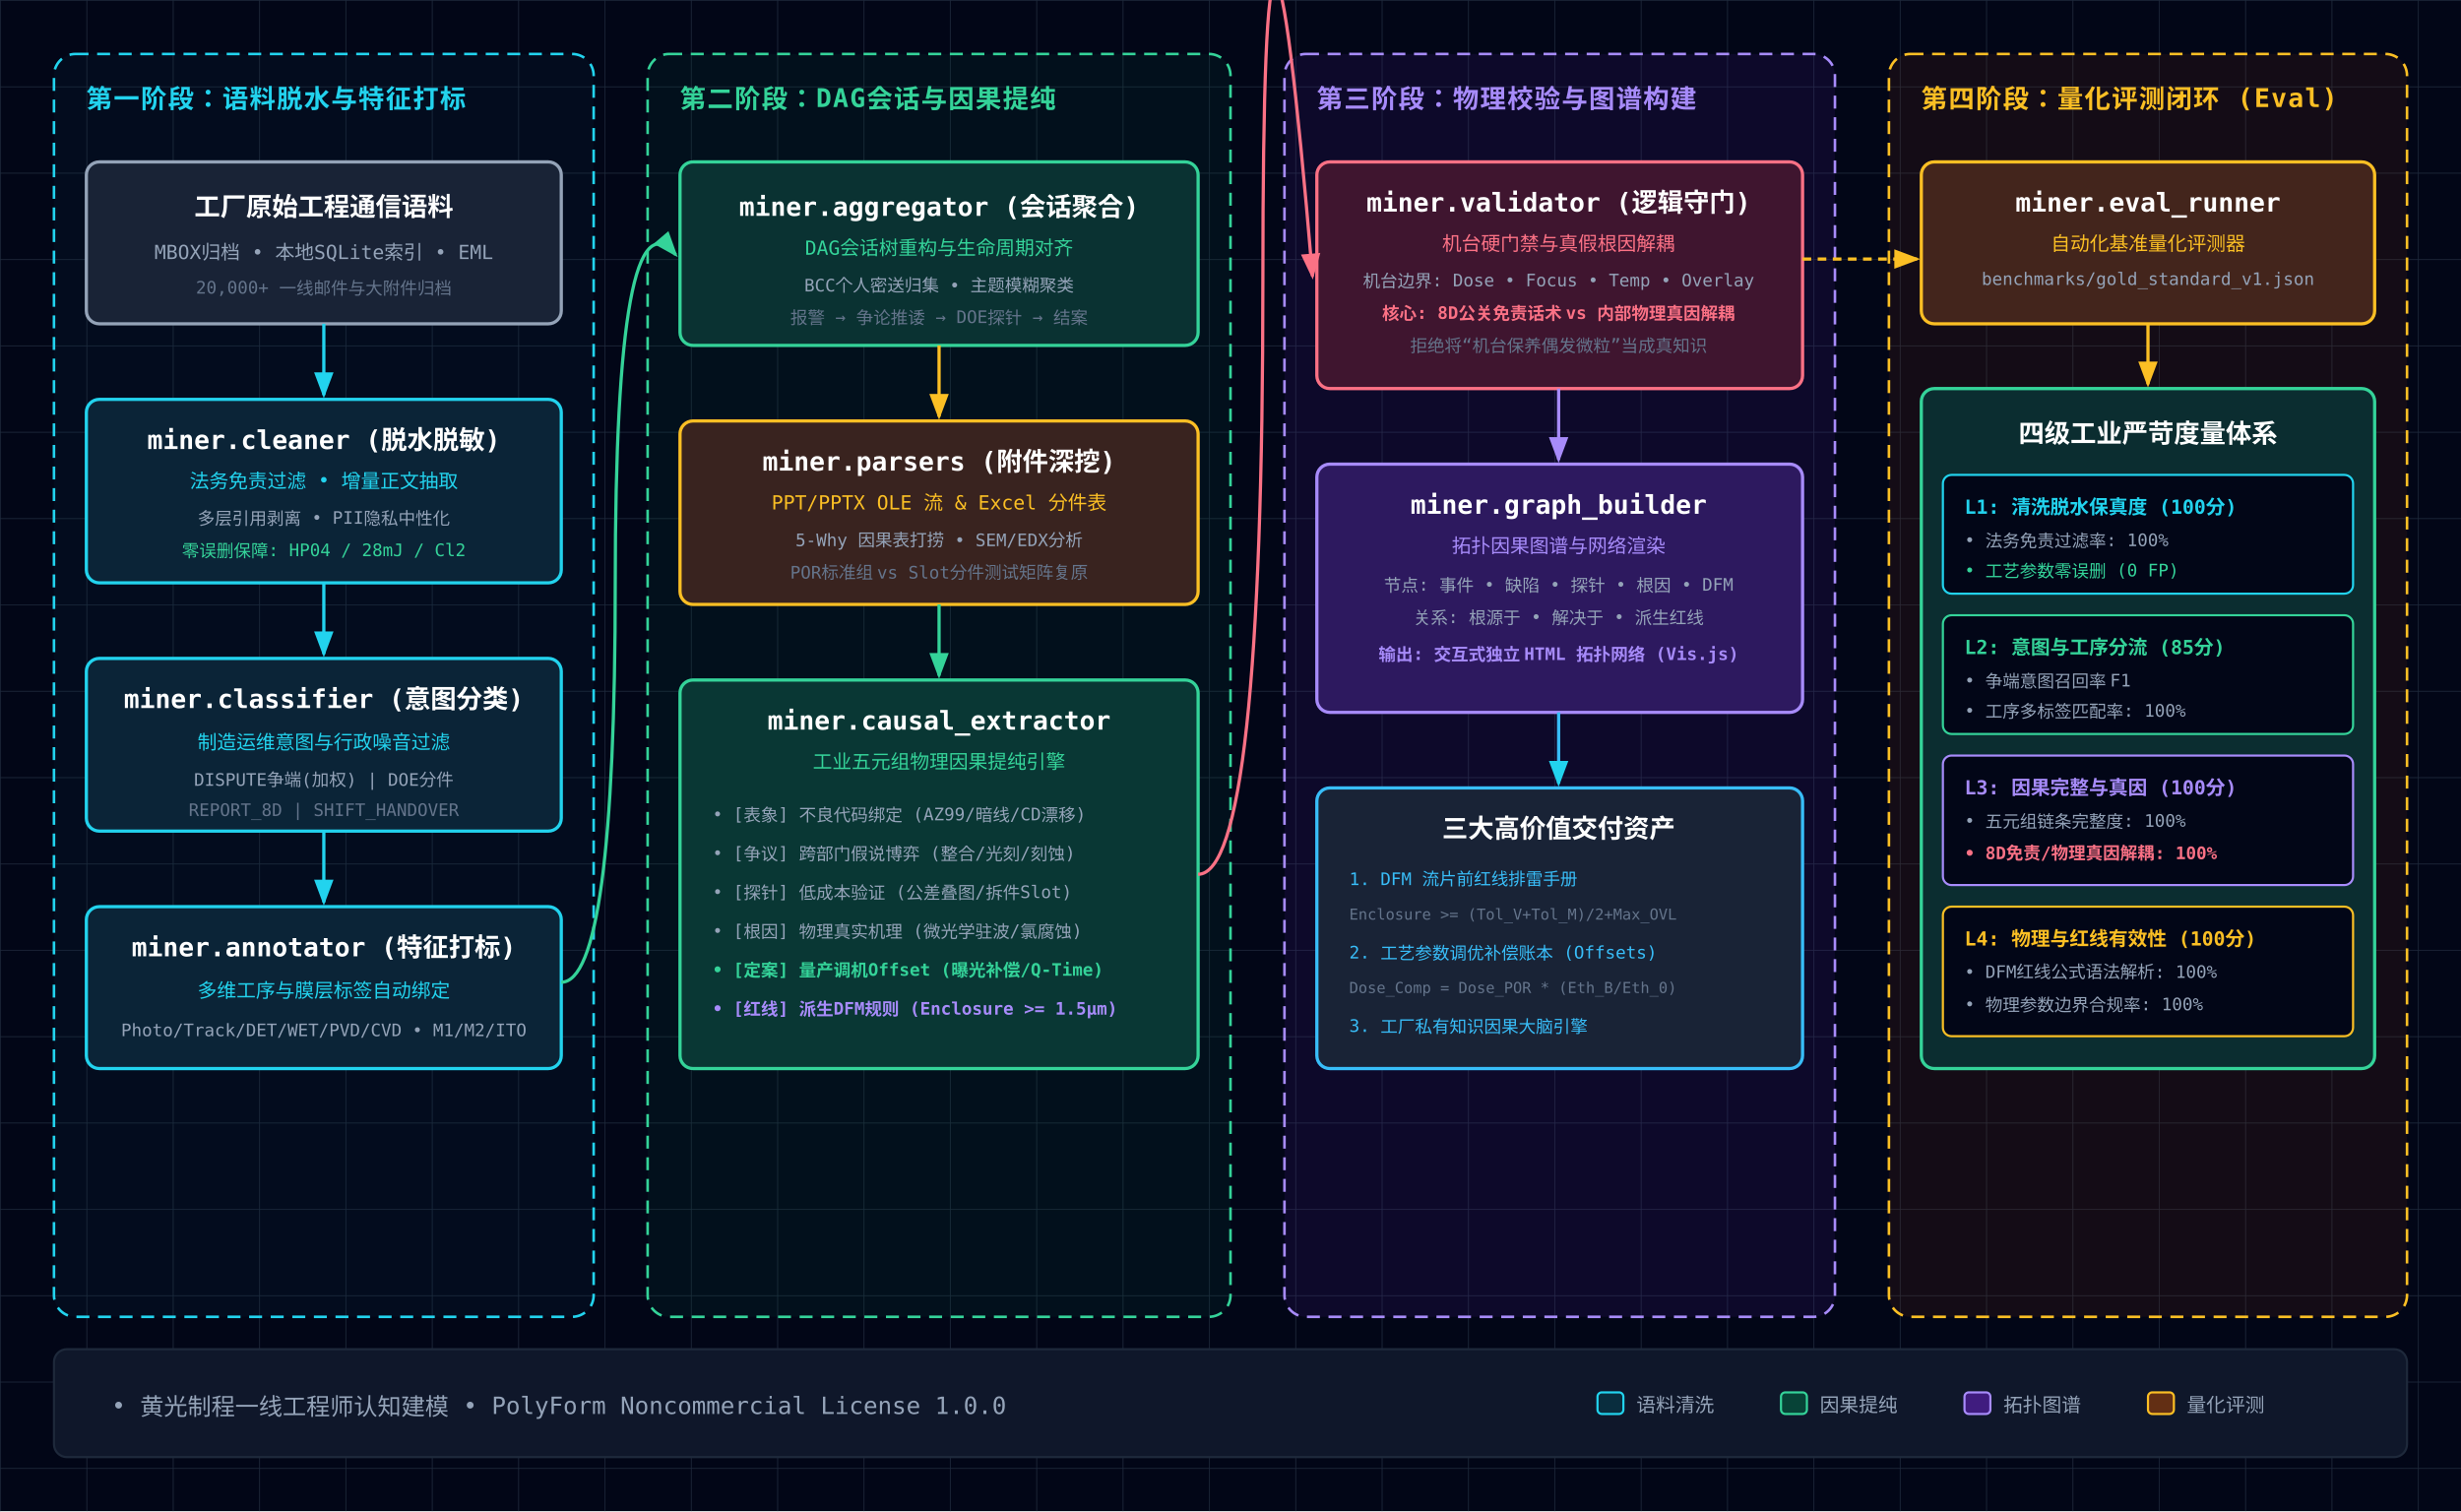
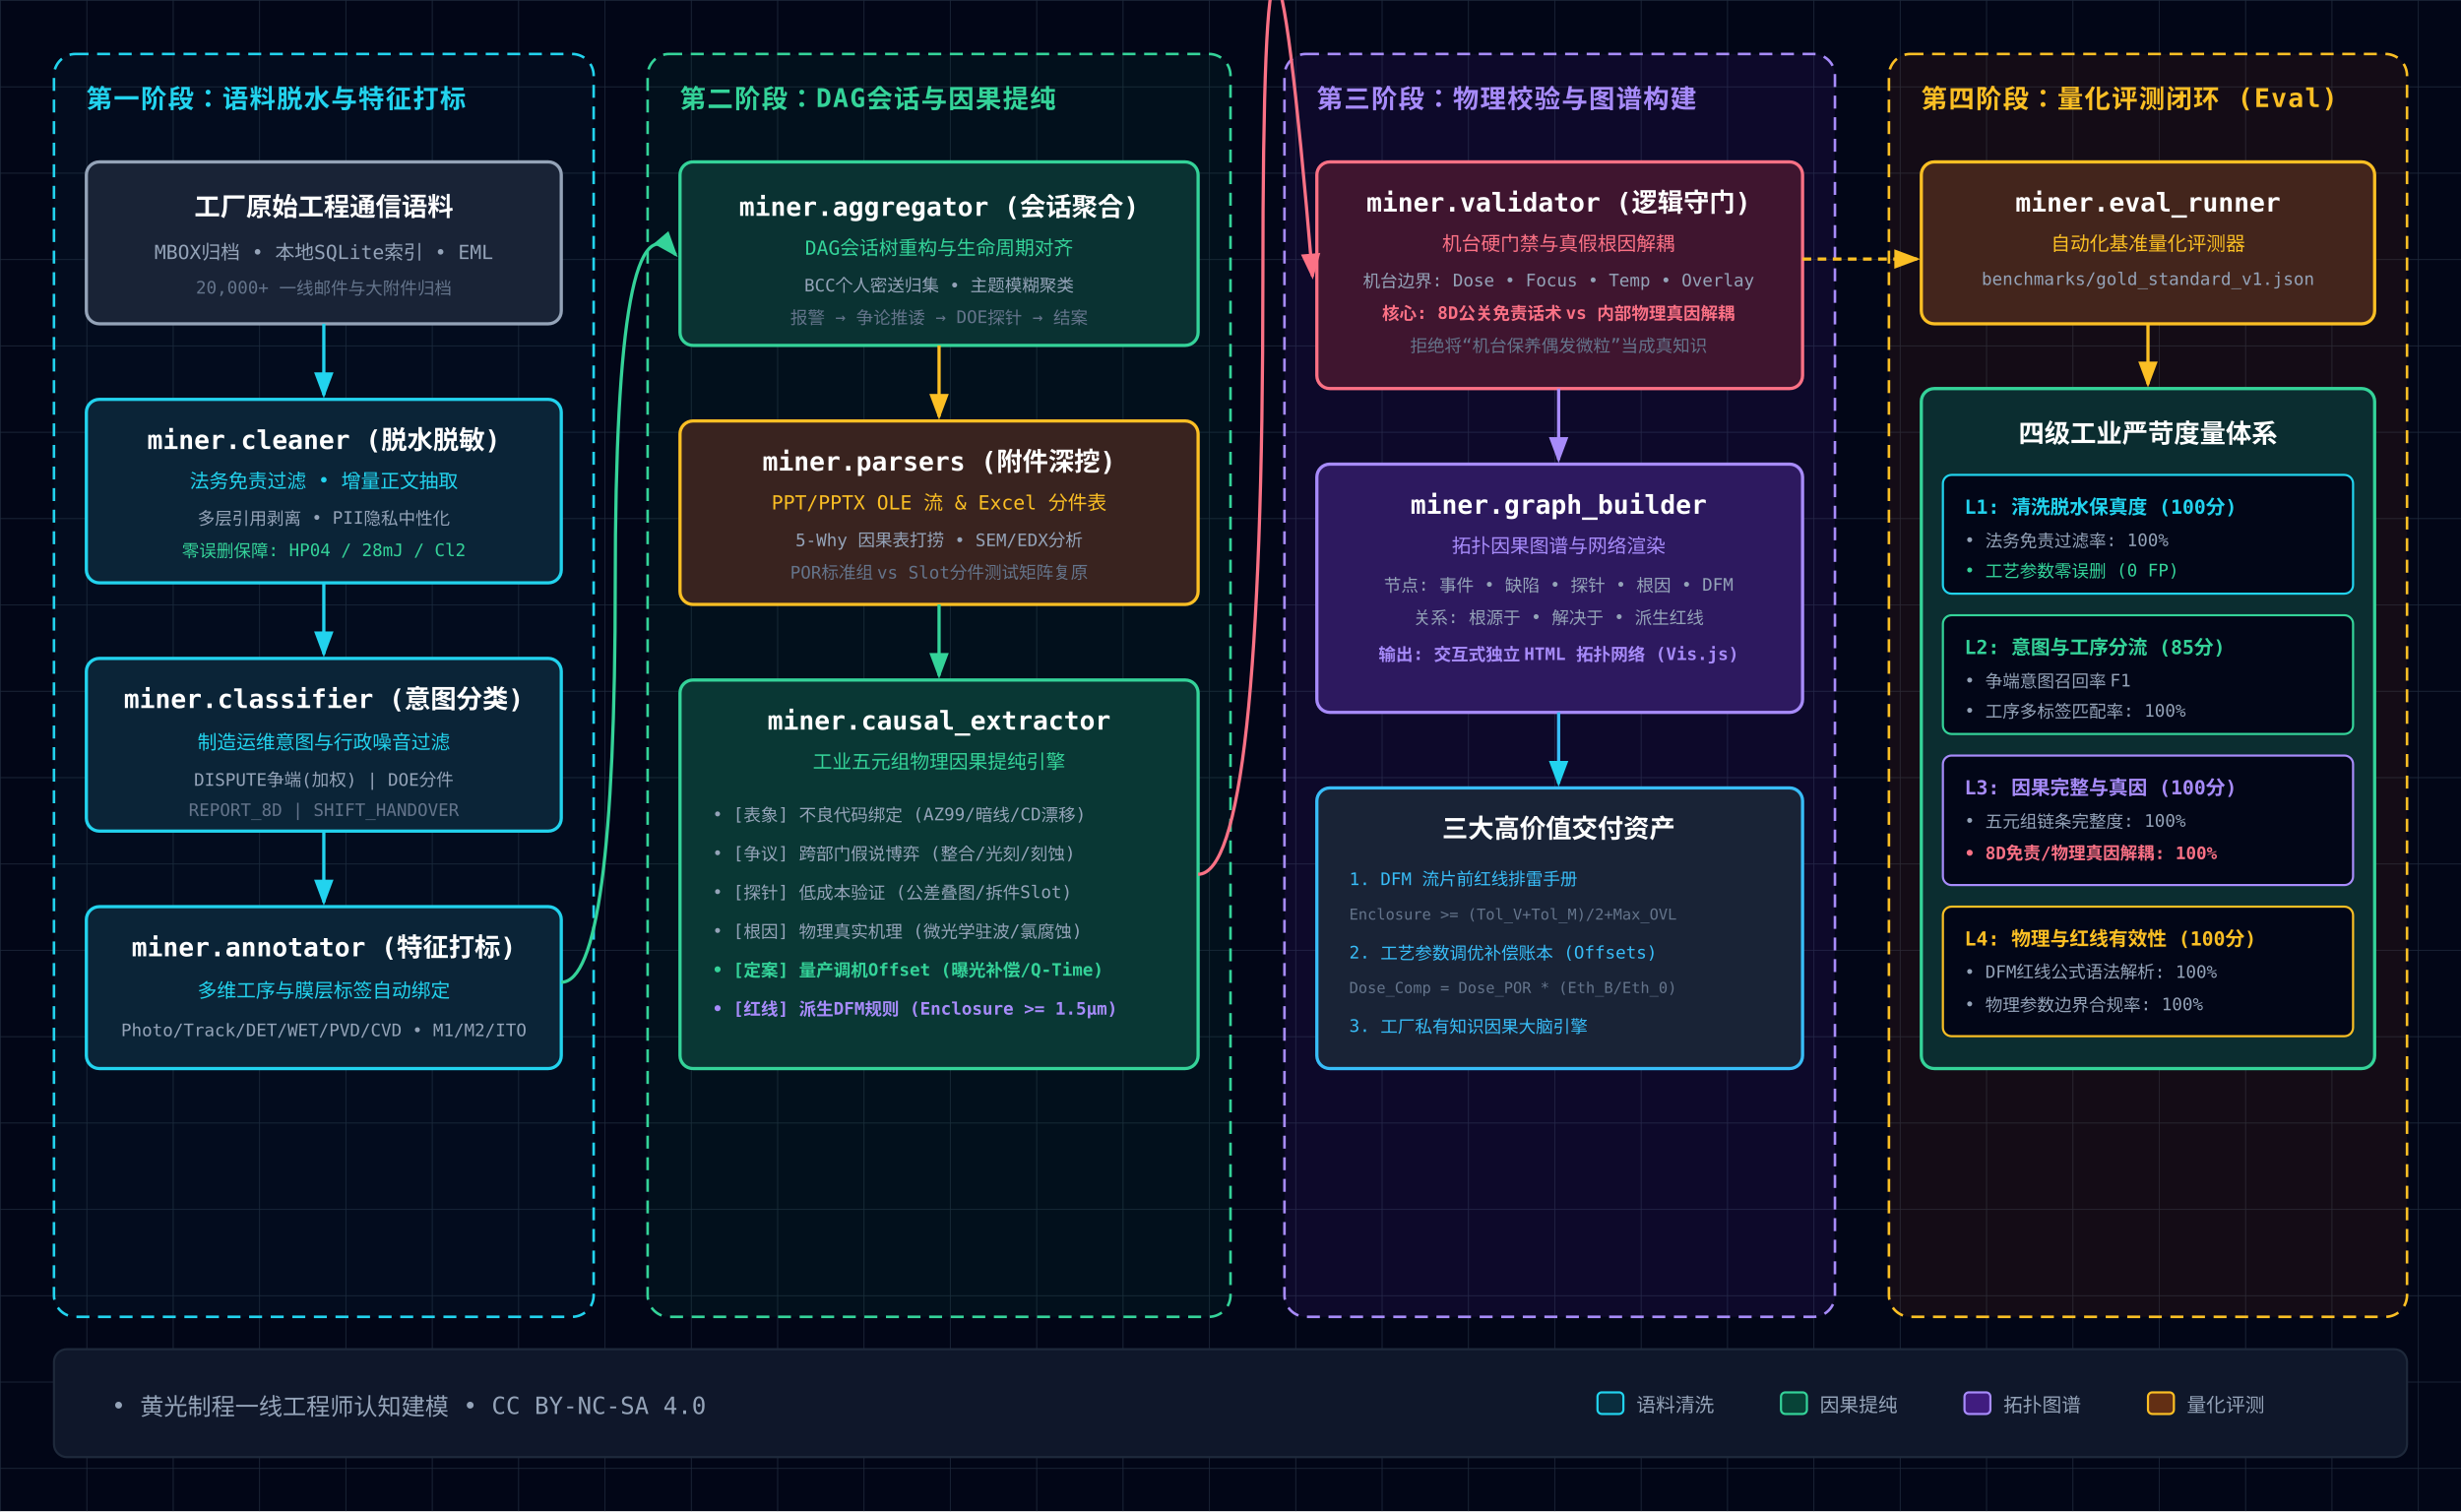
<svg xmlns="http://www.w3.org/2000/svg" viewBox="0 0 1140 700" width="100%" height="100%">
  <defs>
    <pattern id="grid" width="40" height="40" patternUnits="userSpaceOnUse">
      <path d="M 40 0 L 0 0 0 40" fill="none" stroke="#1e293b" stroke-width="0.7" />
    </pattern>
    <marker id="arrow-cyan" markerWidth="8" markerHeight="6" refX="7" refY="3" orient="auto">
      <polygon points="0 0, 8 3, 0 6" fill="#22d3ee" />
    </marker>
    <marker id="arrow-emerald" markerWidth="8" markerHeight="6" refX="7" refY="3" orient="auto">
      <polygon points="0 0, 8 3, 0 6" fill="#34d399" />
    </marker>
    <marker id="arrow-amber" markerWidth="8" markerHeight="6" refX="7" refY="3" orient="auto">
      <polygon points="0 0, 8 3, 0 6" fill="#fbbf24" />
    </marker>
    <marker id="arrow-rose" markerWidth="8" markerHeight="6" refX="7" refY="3" orient="auto">
      <polygon points="0 0, 8 3, 0 6" fill="#fb7185" />
    </marker>
    <marker id="arrow-violet" markerWidth="8" markerHeight="6" refX="7" refY="3" orient="auto">
      <polygon points="0 0, 8 3, 0 6" fill="#a78bfa" />
    </marker>
  </defs>
  <rect width="100%" height="100%" fill="#020617" />
  <rect width="100%" height="100%" fill="url(#grid)" />
  <rect x="25" y="25" width="250" height="585" rx="10" fill="rgba(8, 51, 68, 0.15)" stroke="#22d3ee" stroke-width="1.2" stroke-dasharray="6,4" />
  <text x="40" y="50" fill="#22d3ee" font-family="'PingFang SC', 'Microsoft YaHei', 'JetBrains Mono', monospace" font-size="12" font-weight="700" letter-spacing="0.05em">第一阶段：语料脱水与特征打标</text>
  <rect x="300" y="25" width="270" height="585" rx="10" fill="rgba(6, 78, 59, 0.15)" stroke="#34d399" stroke-width="1.2" stroke-dasharray="6,4" />
  <text x="315" y="50" fill="#34d399" font-family="'PingFang SC', 'Microsoft YaHei', 'JetBrains Mono', monospace" font-size="12" font-weight="700" letter-spacing="0.05em">第二阶段：DAG会话与因果提纯</text>
  <rect x="595" y="25" width="255" height="585" rx="10" fill="rgba(76, 29, 149, 0.15)" stroke="#a78bfa" stroke-width="1.2" stroke-dasharray="6,4" />
  <text x="610" y="50" fill="#a78bfa" font-family="'PingFang SC', 'Microsoft YaHei', 'JetBrains Mono', monospace" font-size="12" font-weight="700" letter-spacing="0.05em">第三阶段：物理校验与图谱构建</text>
  <rect x="875" y="25" width="240" height="585" rx="10" fill="rgba(120, 53, 15, 0.15)" stroke="#fbbf24" stroke-width="1.2" stroke-dasharray="6,4" />
  <text x="890" y="50" fill="#fbbf24" font-family="'PingFang SC', 'Microsoft YaHei', 'JetBrains Mono', monospace" font-size="12" font-weight="700" letter-spacing="0.05em">第四阶段：量化评测闭环 (Eval)</text>
  <rect x="40" y="75" width="220" height="75" rx="6" fill="#0f172a" />
  <rect x="40" y="75" width="220" height="75" rx="6" fill="rgba(30, 41, 59, 0.7)" stroke="#94a3b8" stroke-width="1.5" />
  <text x="150" y="100" fill="#ffffff" font-family="'PingFang SC', 'Microsoft YaHei', monospace" font-size="12" font-weight="700" text-anchor="middle">工厂原始工程通信语料</text>
  <text x="150" y="120" fill="#94a3b8" font-family="'JetBrains Mono', monospace" font-size="9" text-anchor="middle">MBOX归档 • 本地SQLite索引 • EML</text>
  <text x="150" y="136" fill="#64748b" font-family="'PingFang SC', 'Microsoft YaHei', monospace" font-size="8" text-anchor="middle">20,000+ 一线邮件与大附件归档</text>
  <rect x="40" y="185" width="220" height="85" rx="6" fill="#0f172a" />
  <rect x="40" y="185" width="220" height="85" rx="6" fill="rgba(8, 51, 68, 0.5)" stroke="#22d3ee" stroke-width="1.5" />
  <text x="150" y="208" fill="#ffffff" font-family="'JetBrains Mono', monospace" font-size="12" font-weight="700" text-anchor="middle">miner.cleaner (脱水脱敏)</text>
  <text x="150" y="226" fill="#22d3ee" font-family="'PingFang SC', 'Microsoft YaHei', monospace" font-size="9" text-anchor="middle">法务免责过滤 • 增量正文抽取</text>
  <text x="150" y="243" fill="#94a3b8" font-family="'PingFang SC', 'Microsoft YaHei', monospace" font-size="8" text-anchor="middle">多层引用剥离 • PII隐私中性化</text>
  <text x="150" y="258" fill="#34d399" font-family="'PingFang SC', 'Microsoft YaHei', monospace" font-size="8" text-anchor="middle">零误删保障: HP04 / 28mJ / Cl2</text>
  <rect x="40" y="305" width="220" height="80" rx="6" fill="#0f172a" />
  <rect x="40" y="305" width="220" height="80" rx="6" fill="rgba(8, 51, 68, 0.5)" stroke="#22d3ee" stroke-width="1.5" />
  <text x="150" y="328" fill="#ffffff" font-family="'JetBrains Mono', monospace" font-size="12" font-weight="700" text-anchor="middle">miner.classifier (意图分类)</text>
  <text x="150" y="347" fill="#22d3ee" font-family="'PingFang SC', 'Microsoft YaHei', monospace" font-size="9" text-anchor="middle">制造运维意图与行政噪音过滤</text>
  <text x="150" y="364" fill="#94a3b8" font-family="'JetBrains Mono', monospace" font-size="8" text-anchor="middle">DISPUTE争端(加权) | DOE分件</text>
  <text x="150" y="378" fill="#64748b" font-family="'JetBrains Mono', monospace" font-size="8" text-anchor="middle">REPORT_8D | SHIFT_HANDOVER</text>
  <rect x="40" y="420" width="220" height="75" rx="6" fill="#0f172a" />
  <rect x="40" y="420" width="220" height="75" rx="6" fill="rgba(8, 51, 68, 0.5)" stroke="#22d3ee" stroke-width="1.5" />
  <text x="150" y="443" fill="#ffffff" font-family="'JetBrains Mono', monospace" font-size="12" font-weight="700" text-anchor="middle">miner.annotator (特征打标)</text>
  <text x="150" y="462" fill="#22d3ee" font-family="'PingFang SC', 'Microsoft YaHei', monospace" font-size="9" text-anchor="middle">多维工序与膜层标签自动绑定</text>
  <text x="150" y="480" fill="#94a3b8" font-family="'PingFang SC', 'Microsoft YaHei', monospace" font-size="8" text-anchor="middle">Photo/Track/DET/WET/PVD/CVD • M1/M2/ITO</text>
  <line x1="150" y1="150" x2="150" y2="183" stroke="#22d3ee" stroke-width="1.5" marker-end="url(#arrow-cyan)" />
  <line x1="150" y1="270" x2="150" y2="303" stroke="#22d3ee" stroke-width="1.5" marker-end="url(#arrow-cyan)" />
  <line x1="150" y1="385" x2="150" y2="418" stroke="#22d3ee" stroke-width="1.5" marker-end="url(#arrow-cyan)" />
  <rect x="315" y="75" width="240" height="85" rx="6" fill="#0f172a" />
  <rect x="315" y="75" width="240" height="85" rx="6" fill="rgba(6, 78, 59, 0.5)" stroke="#34d399" stroke-width="1.5" />
  <text x="435" y="100" fill="#ffffff" font-family="'JetBrains Mono', monospace" font-size="12" font-weight="700" text-anchor="middle">miner.aggregator (会话聚合)</text>
  <text x="435" y="118" fill="#34d399" font-family="'PingFang SC', 'Microsoft YaHei', monospace" font-size="9" text-anchor="middle">DAG会话树重构与生命周期对齐</text>
  <text x="435" y="135" fill="#94a3b8" font-family="'PingFang SC', 'Microsoft YaHei', monospace" font-size="8" text-anchor="middle">BCC个人密送归集 • 主题模糊聚类</text>
  <text x="435" y="150" fill="#64748b" font-family="'PingFang SC', 'Microsoft YaHei', monospace" font-size="8" text-anchor="middle">报警 → 争论推诿 → DOE探针 → 结案</text>
  <rect x="315" y="195" width="240" height="85" rx="6" fill="#0f172a" />
  <rect x="315" y="195" width="240" height="85" rx="6" fill="rgba(120, 53, 15, 0.4)" stroke="#fbbf24" stroke-width="1.5" />
  <text x="435" y="218" fill="#ffffff" font-family="'JetBrains Mono', monospace" font-size="12" font-weight="700" text-anchor="middle">miner.parsers (附件深挖)</text>
  <text x="435" y="236" fill="#fbbf24" font-family="'PingFang SC', 'Microsoft YaHei', monospace" font-size="9" text-anchor="middle">PPT/PPTX OLE 流 &amp; Excel 分件表</text>
  <text x="435" y="253" fill="#94a3b8" font-family="'PingFang SC', 'Microsoft YaHei', monospace" font-size="8" text-anchor="middle">5-Why 因果表打捞 • SEM/EDX分析</text>
  <text x="435" y="268" fill="#64748b" font-family="'PingFang SC', 'Microsoft YaHei', monospace" font-size="8" text-anchor="middle">POR标准组 vs Slot分件测试矩阵复原</text>
  <rect x="315" y="315" width="240" height="180" rx="6" fill="#0f172a" />
  <rect x="315" y="315" width="240" height="180" rx="6" fill="rgba(6, 78, 59, 0.6)" stroke="#34d399" stroke-width="1.5" />
  <text x="435" y="338" fill="#ffffff" font-family="'JetBrains Mono', monospace" font-size="12" font-weight="700" text-anchor="middle">miner.causal_extractor</text>
  <text x="435" y="356" fill="#34d399" font-family="'PingFang SC', 'Microsoft YaHei', monospace" font-size="9" text-anchor="middle">工业五元组物理因果提纯引擎</text>
  <text x="330" y="380" fill="#94a3b8" font-family="'PingFang SC', 'Microsoft YaHei', monospace" font-size="8">• [表象] 不良代码绑定 (AZ99/暗线/CD漂移)</text>
  <text x="330" y="398" fill="#94a3b8" font-family="'PingFang SC', 'Microsoft YaHei', monospace" font-size="8">• [争议] 跨部门假说博弈 (整合/光刻/刻蚀)</text>
  <text x="330" y="416" fill="#94a3b8" font-family="'PingFang SC', 'Microsoft YaHei', monospace" font-size="8">• [探针] 低成本验证 (公差叠图/拆件Slot)</text>
  <text x="330" y="434" fill="#94a3b8" font-family="'PingFang SC', 'Microsoft YaHei', monospace" font-size="8">• [根因] 物理真实机理 (微光学驻波/氯腐蚀)</text>
  <text x="330" y="452" fill="#34d399" font-family="'PingFang SC', 'Microsoft YaHei', monospace" font-size="8" font-weight="700">• [定案] 量产调机Offset (曝光补偿/Q-Time)</text>
  <text x="330" y="470" fill="#a78bfa" font-family="'PingFang SC', 'Microsoft YaHei', monospace" font-size="8" font-weight="700">• [红线] 派生DFM规则 (Enclosure &gt;= 1.5μm)</text>
  <path d="M 260 455 Q 285 455 285 270 T 313 118" fill="none" stroke="#34d399" stroke-width="1.5" marker-end="url(#arrow-emerald)" />
  <line x1="435" y1="160" x2="435" y2="193" stroke="#fbbf24" stroke-width="1.5" marker-end="url(#arrow-amber)" />
  <line x1="435" y1="280" x2="435" y2="313" stroke="#34d399" stroke-width="1.5" marker-end="url(#arrow-emerald)" />
  <rect x="610" y="75" width="225" height="105" rx="6" fill="#0f172a" />
  <rect x="610" y="75" width="225" height="105" rx="6" fill="rgba(136, 19, 55, 0.4)" stroke="#fb7185" stroke-width="1.5" />
  <text x="722" y="98" fill="#ffffff" font-family="'JetBrains Mono', monospace" font-size="12" font-weight="700" text-anchor="middle">miner.validator (逻辑守门)</text>
  <text x="722" y="116" fill="#fb7185" font-family="'PingFang SC', 'Microsoft YaHei', monospace" font-size="9" text-anchor="middle">机台硬门禁与真假根因解耦</text>
  <text x="722" y="133" fill="#94a3b8" font-family="'PingFang SC', 'Microsoft YaHei', monospace" font-size="8" text-anchor="middle">机台边界: Dose • Focus • Temp • Overlay</text>
  <text x="722" y="148" fill="#fb7185" font-family="'PingFang SC', 'Microsoft YaHei', monospace" font-size="8" font-weight="700" text-anchor="middle">核心: 8D公关免责话术 vs 内部物理真因解耦</text>
  <text x="722" y="163" fill="#64748b" font-family="'PingFang SC', 'Microsoft YaHei', monospace" font-size="8" text-anchor="middle">拒绝将“机台保养偶发微粒”当成真知识</text>
  <rect x="610" y="215" width="225" height="115" rx="6" fill="#0f172a" />
  <rect x="610" y="215" width="225" height="115" rx="6" fill="rgba(76, 29, 149, 0.5)" stroke="#a78bfa" stroke-width="1.5" />
  <text x="722" y="238" fill="#ffffff" font-family="'JetBrains Mono', monospace" font-size="12" font-weight="700" text-anchor="middle">miner.graph_builder</text>
  <text x="722" y="256" fill="#a78bfa" font-family="'PingFang SC', 'Microsoft YaHei', monospace" font-size="9" text-anchor="middle">拓扑因果图谱与网络渲染</text>
  <text x="722" y="274" fill="#94a3b8" font-family="'PingFang SC', 'Microsoft YaHei', monospace" font-size="8" text-anchor="middle">节点: 事件 • 缺陷 • 探针 • 根因 • DFM</text>
  <text x="722" y="289" fill="#94a3b8" font-family="'PingFang SC', 'Microsoft YaHei', monospace" font-size="8" text-anchor="middle">关系: 根源于 • 解决于 • 派生红线</text>
  <text x="722" y="306" fill="#a78bfa" font-family="'PingFang SC', 'Microsoft YaHei', monospace" font-size="8" font-weight="600" text-anchor="middle">输出: 交互式独立 HTML 拓扑网络 (Vis.js)</text>
  <rect x="610" y="365" width="225" height="130" rx="6" fill="#0f172a" />
  <rect x="610" y="365" width="225" height="130" rx="6" fill="rgba(30, 41, 59, 0.7)" stroke="#38bdf8" stroke-width="1.5" />
  <text x="722" y="388" fill="#ffffff" font-family="'PingFang SC', 'Microsoft YaHei', monospace" font-size="12" font-weight="700" text-anchor="middle">三大高价值交付资产</text>
  <text x="625" y="410" fill="#38bdf8" font-family="'PingFang SC', 'Microsoft YaHei', monospace" font-size="8">1. DFM 流片前红线排雷手册</text>
  <text x="625" y="426" fill="#64748b" font-family="'JetBrains Mono', monospace" font-size="7">   Enclosure &gt;= (Tol_V+Tol_M)/2+Max_OVL</text>
  <text x="625" y="444" fill="#38bdf8" font-family="'PingFang SC', 'Microsoft YaHei', monospace" font-size="8">2. 工艺参数调优补偿账本 (Offsets)</text>
  <text x="625" y="460" fill="#64748b" font-family="'JetBrains Mono', monospace" font-size="7">   Dose_Comp = Dose_POR * (Eth_B/Eth_0)</text>
  <text x="625" y="478" fill="#38bdf8" font-family="'PingFang SC', 'Microsoft YaHei', monospace" font-size="8">3. 工厂私有知识因果大脑引擎</text>
  <path d="M 555 405 Q 585 405 585 130 T 608 128" fill="none" stroke="#fb7185" stroke-width="1.5" marker-end="url(#arrow-rose)" />
  <line x1="722" y1="180" x2="722" y2="213" stroke="#a78bfa" stroke-width="1.5" marker-end="url(#arrow-violet)" />
  <line x1="722" y1="330" x2="722" y2="363" stroke="#38bdf8" stroke-width="1.5" marker-end="url(#arrow-cyan)" />
  <rect x="890" y="75" width="210" height="75" rx="6" fill="#0f172a" />
  <rect x="890" y="75" width="210" height="75" rx="6" fill="rgba(120, 53, 15, 0.5)" stroke="#fbbf24" stroke-width="1.5" />
  <text x="995" y="98" fill="#ffffff" font-family="'JetBrains Mono', monospace" font-size="12" font-weight="700" text-anchor="middle">miner.eval_runner</text>
  <text x="995" y="116" fill="#fbbf24" font-family="'PingFang SC', 'Microsoft YaHei', monospace" font-size="9" text-anchor="middle">自动化基准量化评测器</text>
  <text x="995" y="132" fill="#94a3b8" font-family="'JetBrains Mono', monospace" font-size="8" text-anchor="middle">benchmarks/gold_standard_v1.json</text>
  <rect x="890" y="180" width="210" height="315" rx="6" fill="#0f172a" />
  <rect x="890" y="180" width="210" height="315" rx="6" fill="rgba(6, 78, 59, 0.4)" stroke="#34d399" stroke-width="1.5" />
  <text x="995" y="205" fill="#ffffff" font-family="'PingFang SC', 'Microsoft YaHei', monospace" font-size="12" font-weight="700" text-anchor="middle">四级工业严苛度量体系</text>
  <rect x="900" y="220" width="190" height="55" rx="4" fill="#020617" stroke="#22d3ee" stroke-width="1" />
  <text x="910" y="238" fill="#22d3ee" font-family="'PingFang SC', 'Microsoft YaHei', monospace" font-size="9" font-weight="700">L1: 清洗脱水保真度 (100分)</text>
  <text x="910" y="253" fill="#94a3b8" font-family="'PingFang SC', 'Microsoft YaHei', monospace" font-size="8">• 法务免责过滤率: 100%</text>
  <text x="910" y="267" fill="#34d399" font-family="'PingFang SC', 'Microsoft YaHei', monospace" font-size="8">• 工艺参数零误删 (0 FP)</text>
  <rect x="900" y="285" width="190" height="55" rx="4" fill="#020617" stroke="#34d399" stroke-width="1" />
  <text x="910" y="303" fill="#34d399" font-family="'PingFang SC', 'Microsoft YaHei', monospace" font-size="9" font-weight="700">L2: 意图与工序分流 (85分)</text>
  <text x="910" y="318" fill="#94a3b8" font-family="'PingFang SC', 'Microsoft YaHei', monospace" font-size="8">• 争端意图召回率 F1</text>
  <text x="910" y="332" fill="#94a3b8" font-family="'PingFang SC', 'Microsoft YaHei', monospace" font-size="8">• 工序多标签匹配率: 100%</text>
  <rect x="900" y="350" width="190" height="60" rx="4" fill="#020617" stroke="#a78bfa" stroke-width="1" />
  <text x="910" y="368" fill="#a78bfa" font-family="'PingFang SC', 'Microsoft YaHei', monospace" font-size="9" font-weight="700">L3: 因果完整与真因 (100分)</text>
  <text x="910" y="383" fill="#94a3b8" font-family="'PingFang SC', 'Microsoft YaHei', monospace" font-size="8">• 五元组链条完整度: 100%</text>
  <text x="910" y="398" fill="#fb7185" font-family="'PingFang SC', 'Microsoft YaHei', monospace" font-size="8" font-weight="700">• 8D免责/物理真因解耦: 100%</text>
  <rect x="900" y="420" width="190" height="60" rx="4" fill="#020617" stroke="#fbbf24" stroke-width="1" />
  <text x="910" y="438" fill="#fbbf24" font-family="'PingFang SC', 'Microsoft YaHei', monospace" font-size="9" font-weight="700">L4: 物理与红线有效性 (100分)</text>
  <text x="910" y="453" fill="#94a3b8" font-family="'PingFang SC', 'Microsoft YaHei', monospace" font-size="8">• DFM红线公式语法解析: 100%</text>
  <text x="910" y="468" fill="#94a3b8" font-family="'PingFang SC', 'Microsoft YaHei', monospace" font-size="8">• 物理参数边界合规率: 100%</text>
  <line x1="835" y1="120" x2="888" y2="120" stroke="#fbbf24" stroke-width="1.5" stroke-dasharray="4,3" marker-end="url(#arrow-amber)" />
  <line x1="995" y1="150" x2="995" y2="178" stroke="#fbbf24" stroke-width="1.5" marker-end="url(#arrow-amber)" />
  <rect x="25" y="625" width="1090" height="50" rx="6" fill="#0f172a" stroke="#1e293b" stroke-width="1" />
  <text x="45" y="655" fill="#94a3b8" font-family="'PingFang SC', 'Microsoft YaHei', monospace" font-size="11">
-     <strong>knowhow-miner 核心工程架构</strong> • 黄光制程一线工程师认知建模 • PolyForm Noncommercial License 1.0.0
+     <strong>knowhow-miner 核心工程架构</strong> • 黄光制程一线工程师认知建模 • CC BY-NC-SA 4.0
  </text>
  <rect x="740" y="645" width="12" height="10" rx="2" fill="rgba(8, 51, 68, 0.8)" stroke="#22d3ee" stroke-width="1" />
  <text x="758" y="654" fill="#94a3b8" font-family="'PingFang SC', 'Microsoft YaHei', monospace" font-size="9">语料清洗</text>
  <rect x="825" y="645" width="12" height="10" rx="2" fill="rgba(6, 78, 59, 0.8)" stroke="#34d399" stroke-width="1" />
  <text x="843" y="654" fill="#94a3b8" font-family="'PingFang SC', 'Microsoft YaHei', monospace" font-size="9">因果提纯</text>
  <rect x="910" y="645" width="12" height="10" rx="2" fill="rgba(76, 29, 149, 0.8)" stroke="#a78bfa" stroke-width="1" />
  <text x="928" y="654" fill="#94a3b8" font-family="'PingFang SC', 'Microsoft YaHei', monospace" font-size="9">拓扑图谱</text>
  <rect x="995" y="645" width="12" height="10" rx="2" fill="rgba(120, 53, 15, 0.8)" stroke="#fbbf24" stroke-width="1" />
  <text x="1013" y="654" fill="#94a3b8" font-family="'PingFang SC', 'Microsoft YaHei', monospace" font-size="9">量化评测</text>
</svg>
